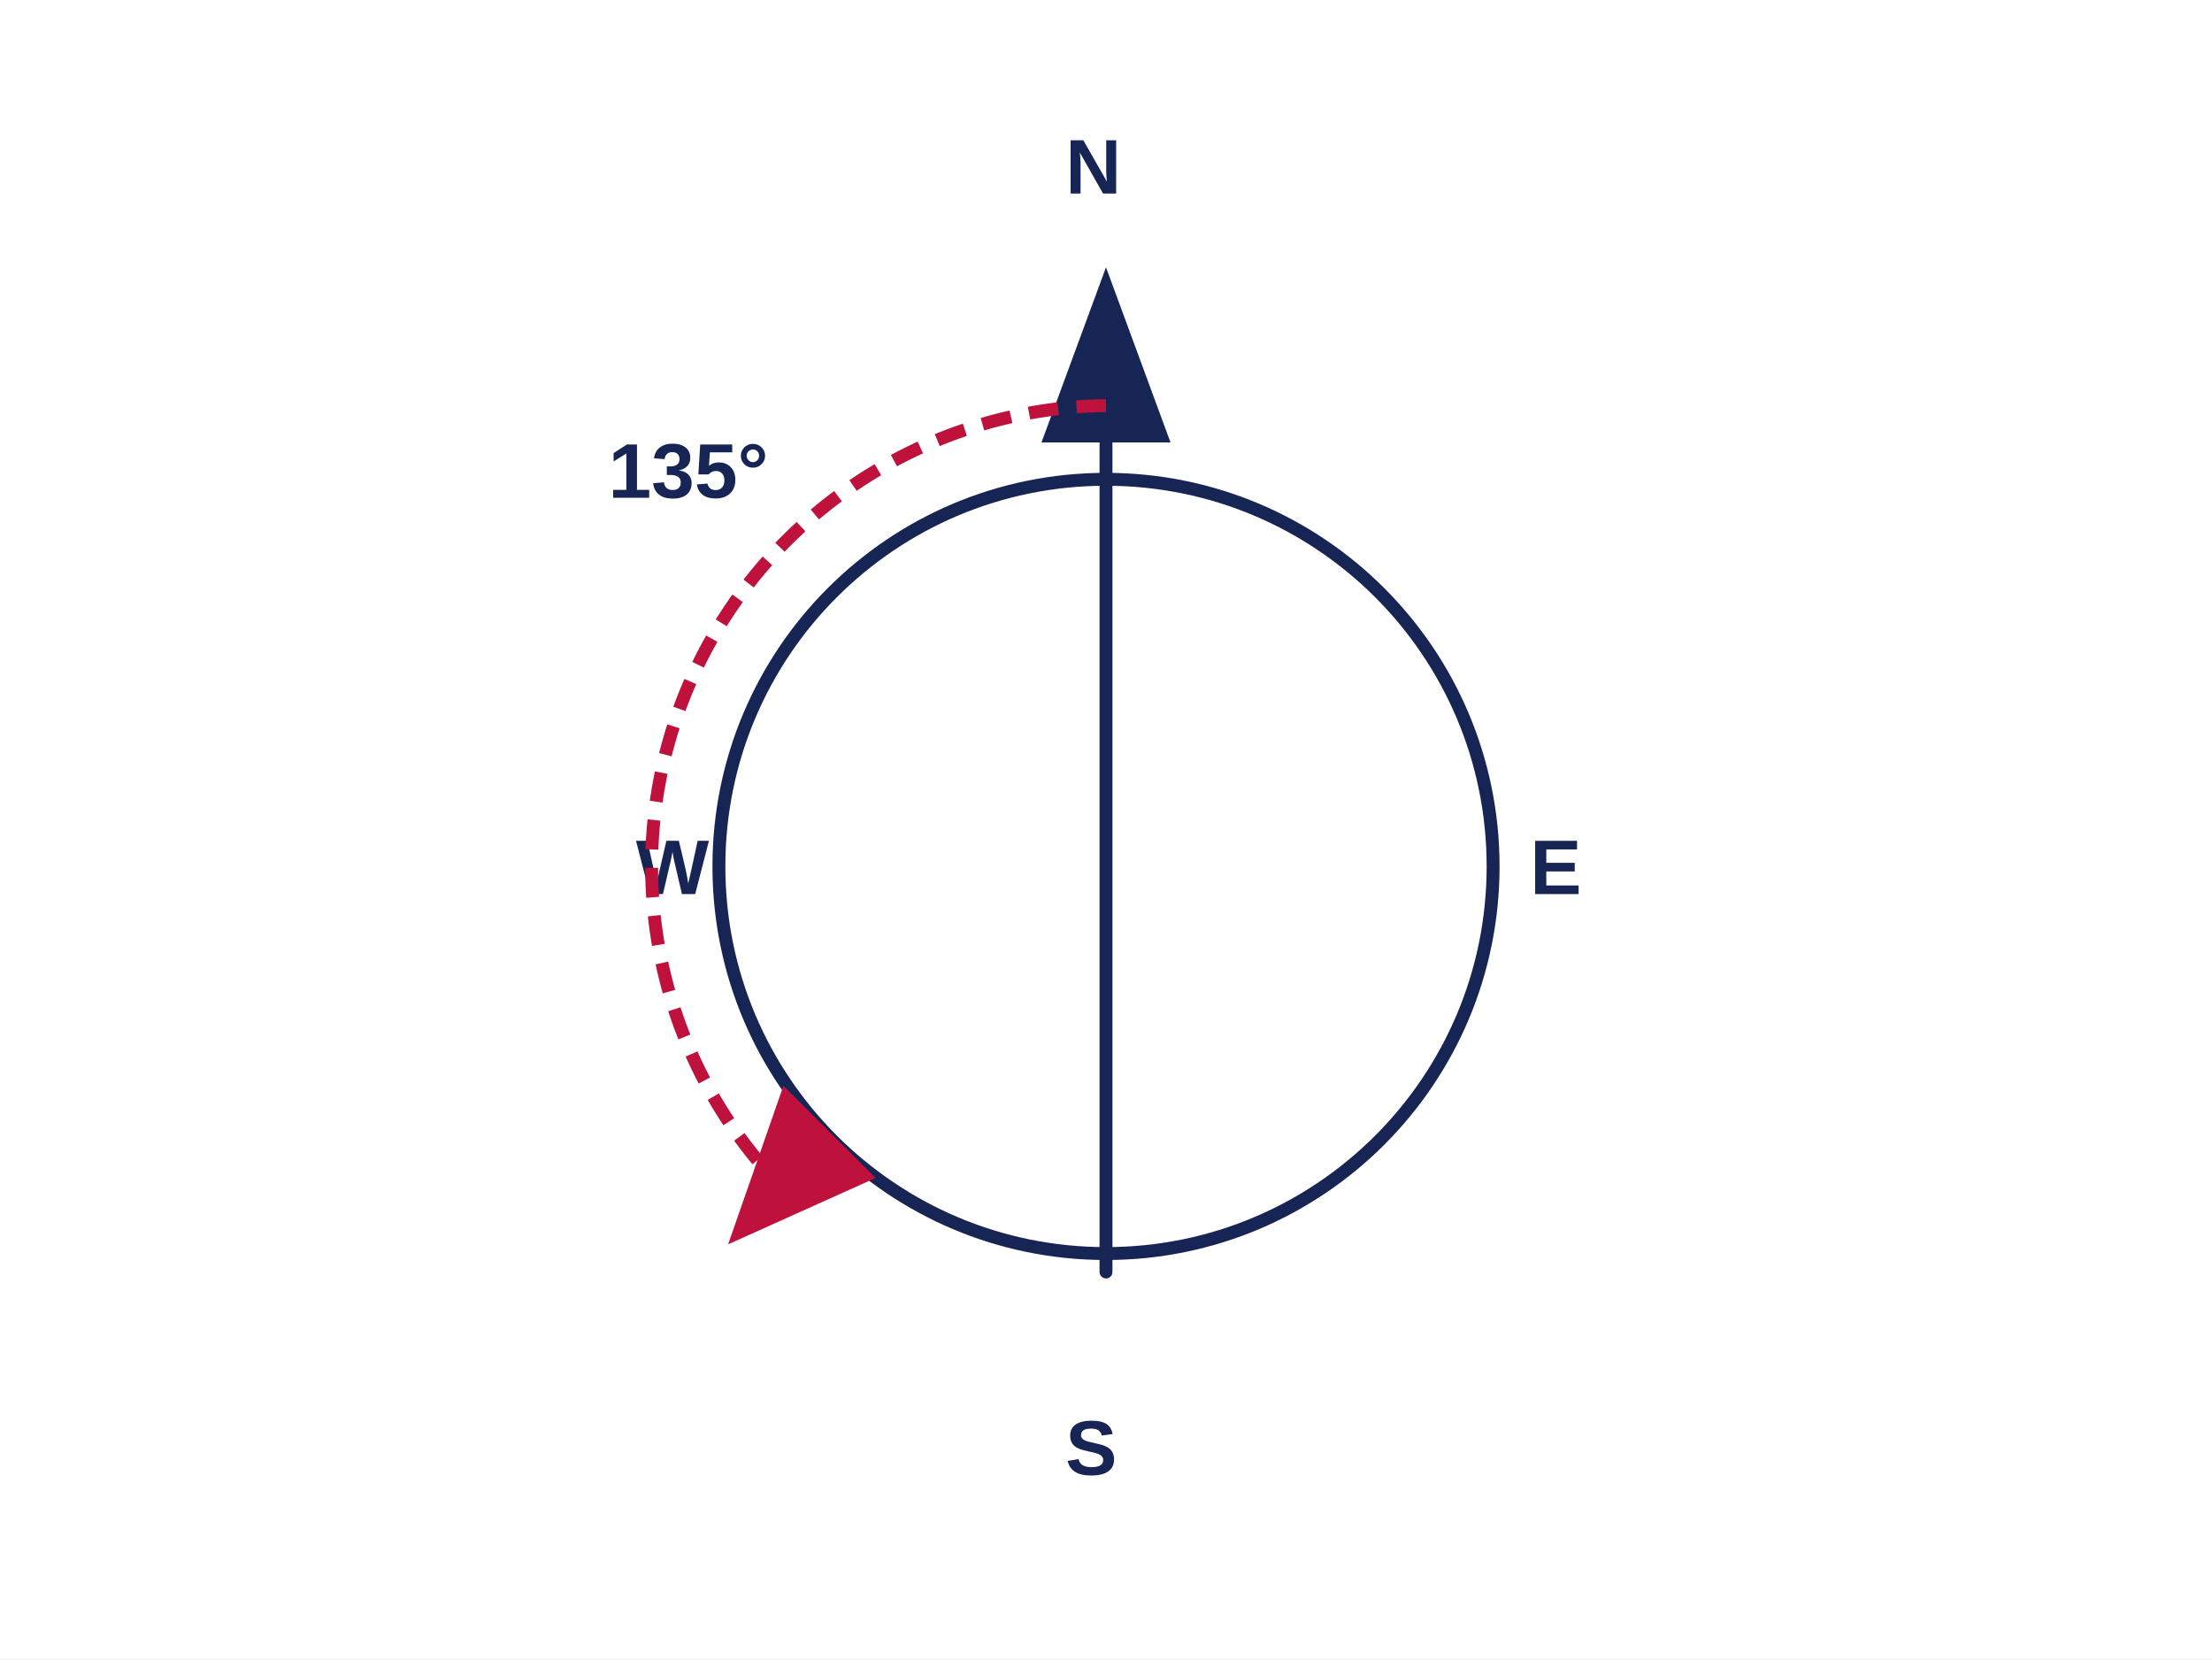
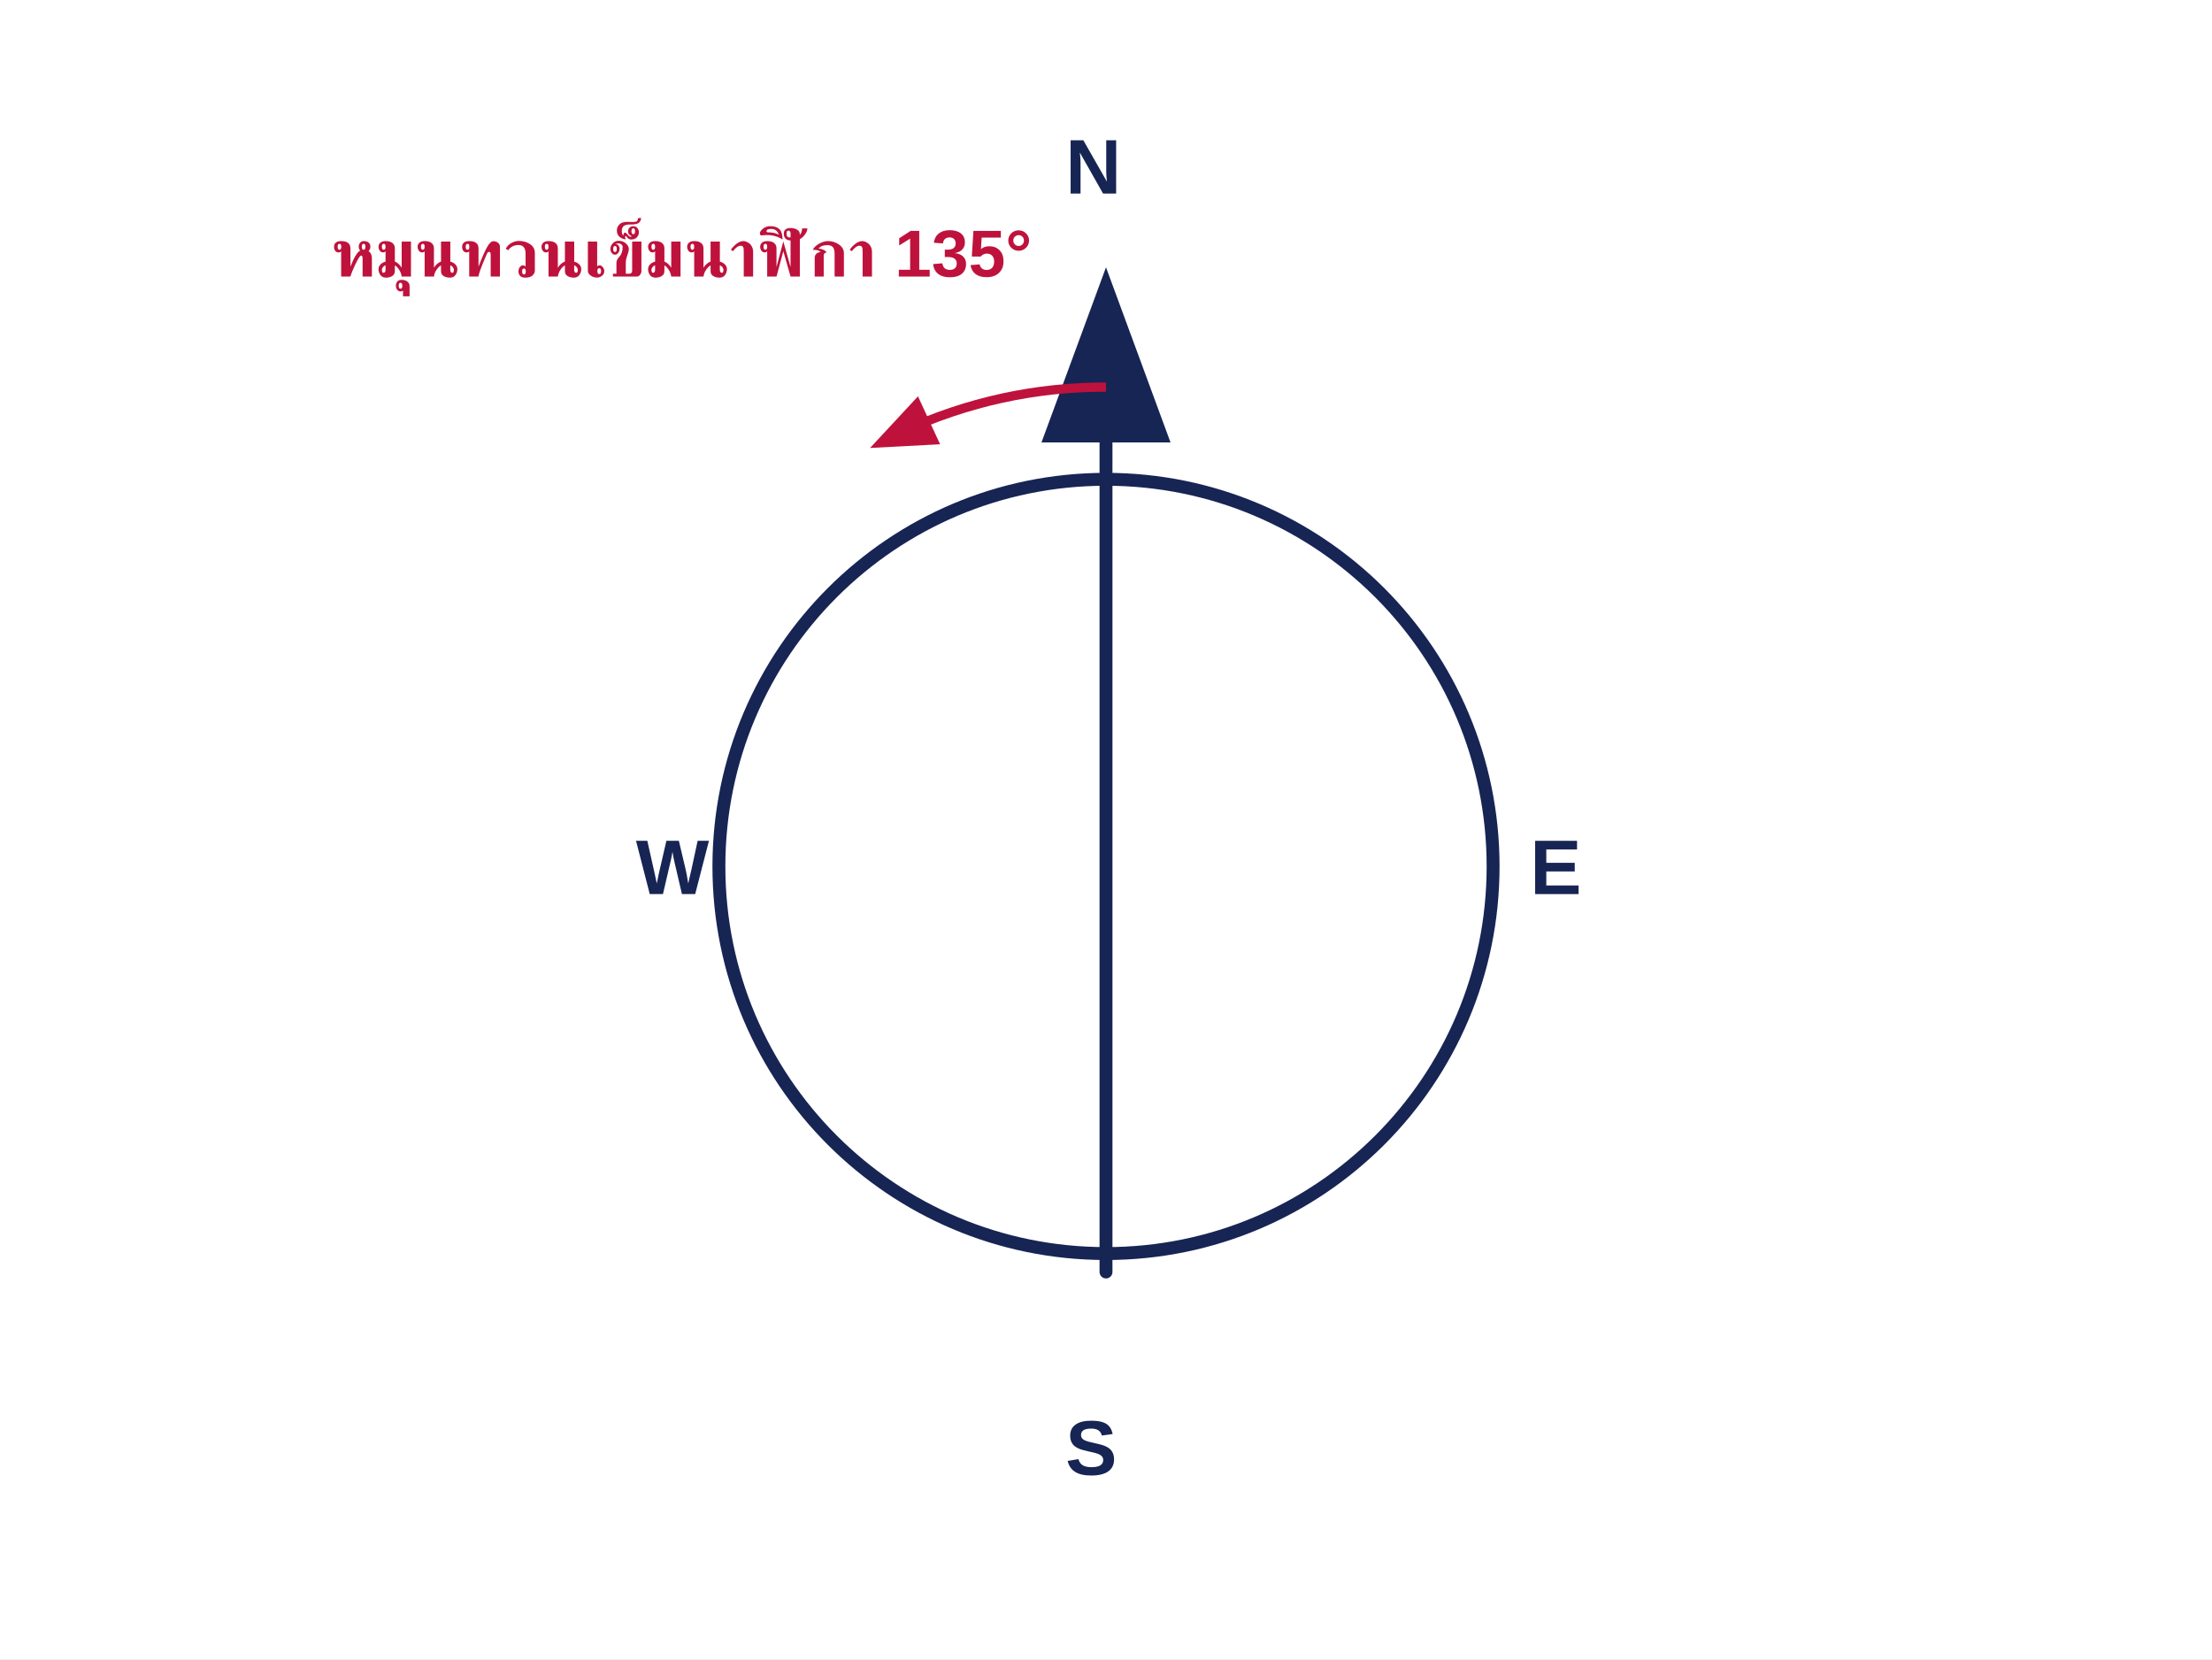
<svg xmlns="http://www.w3.org/2000/svg" width="1200" height="900" viewBox="0 0 1200 900">
  <rect width="1200" height="900" fill="#ffffff" />
-   <style>.line{fill:none;stroke:#172554;stroke-width:7;stroke-linecap:round;stroke-linejoin:round}.thin{fill:none;stroke:#64748b;stroke-width:4}.accent{fill:none;stroke:#be123c;stroke-width:7;stroke-dasharray:16 10}.label{font:600 42px Arial,sans-serif;fill:#172554}.small{font:500 30px Arial,sans-serif;fill:#334155}.fill{fill:#e0f2fe;stroke:#172554;stroke-width:6}</style>
+   <style>.line{fill:none;stroke:#172554;stroke-width:7;stroke-linecap:round;stroke-linejoin:round}.thin{fill:none;stroke:#64748b;stroke-width:4}.hidden{fill:none;stroke:#94a3b8;stroke-width:4;stroke-dasharray:12 10}.accent{fill:none;stroke:#be123c;stroke-width:7;stroke-dasharray:16 10}.arc{fill:none;stroke:#be123c;stroke-width:5}.mark{fill:none;stroke:#172554;stroke-width:4}.label{font:600 42px Arial,sans-serif;fill:#172554}.red{font:700 42px Arial,sans-serif;fill:#be123c}.small{font:500 30px Arial,sans-serif;fill:#334155}.mid{font:600 36px Arial,sans-serif;fill:#be123c}</style>
  <circle class="line" cx="600" cy="470" r="210" />
  <path class="line" d="M600 690V220" />
  <path fill="#172554" d="M600 145l-35 95h70z" />
  <text class="label" x="578" y="105">N</text>
  <text class="label" x="830" y="485">E</text>
  <text class="label" x="578" y="800">S</text>
  <text class="label" x="345" y="485">W</text>
-   <path class="accent" d="M600 220 A250 250 0 0 0 425 645" />
-   <path fill="#be123c" d="M395 675l80-36-50-50z" />
-   <text class="label" x="330" y="270">135°</text>
+   <path class="arc" d="M600 210A260 260 0 0 0 490 234" />
+   <path fill="#be123c" d="M472 243L510 241L498 215z" />
+   <text class="mid" x="180" y="150">หมุนทวนเข็มนาฬิกา 135°</text>
</svg>
